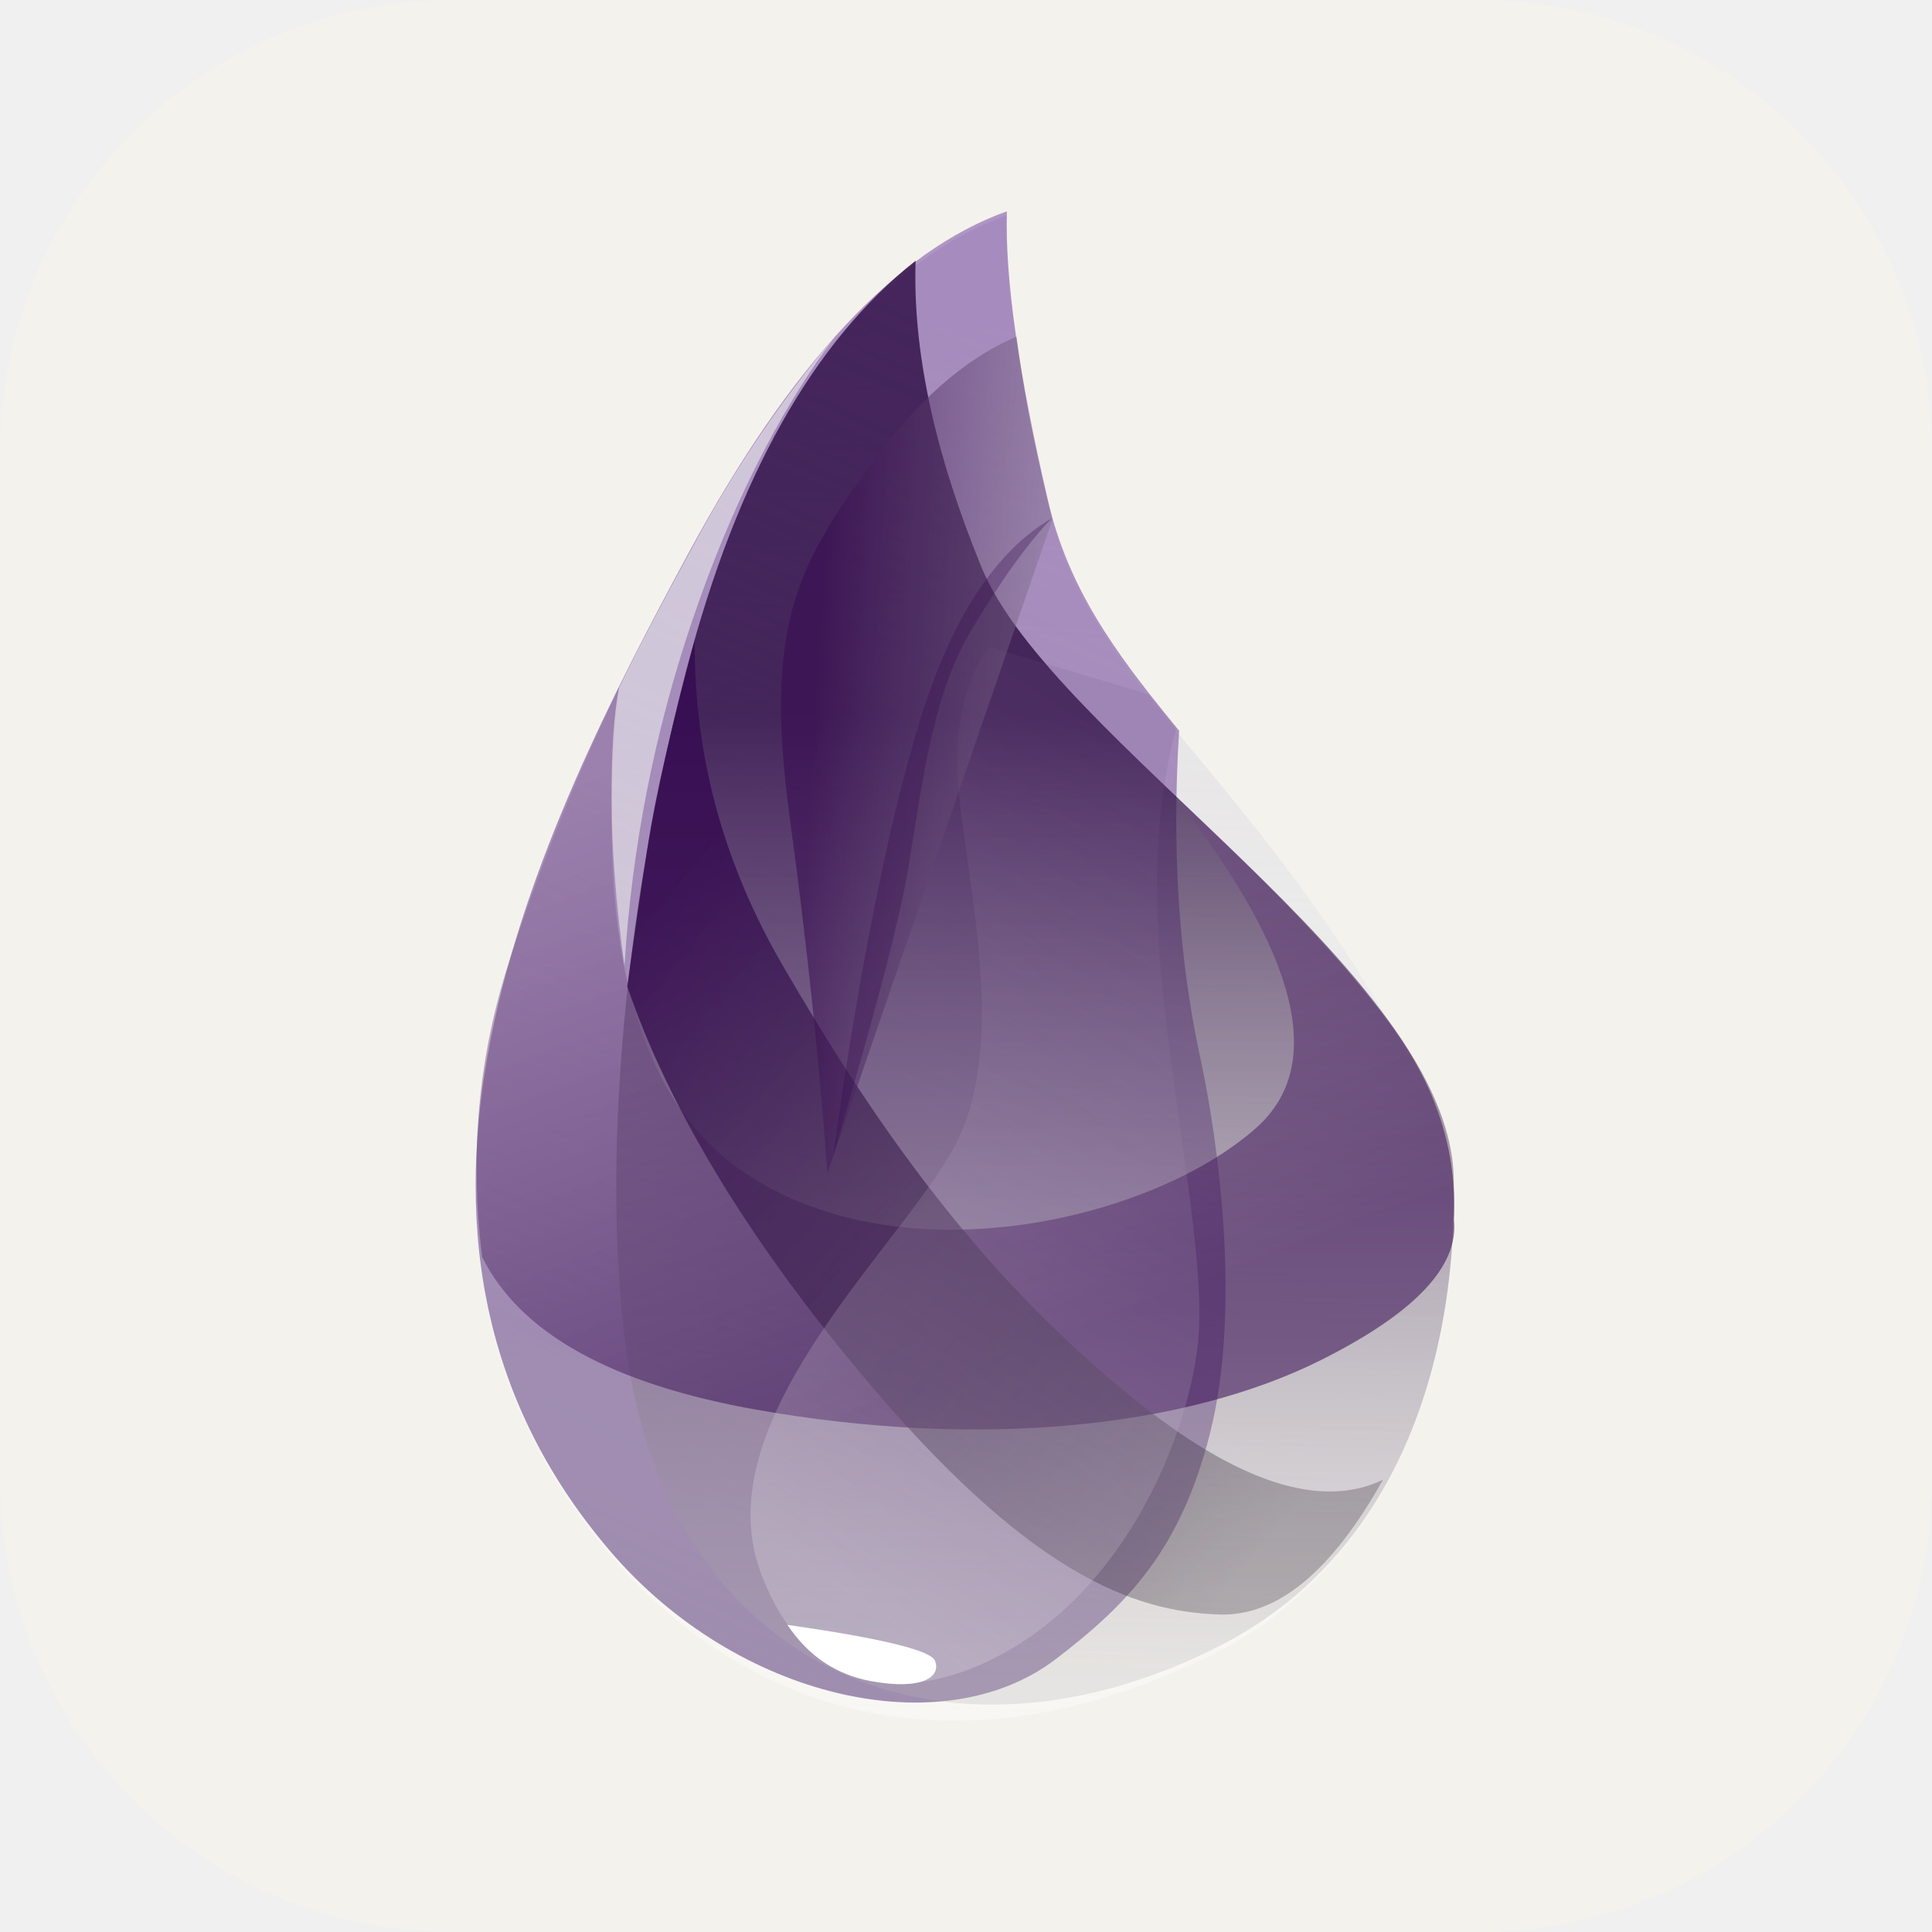
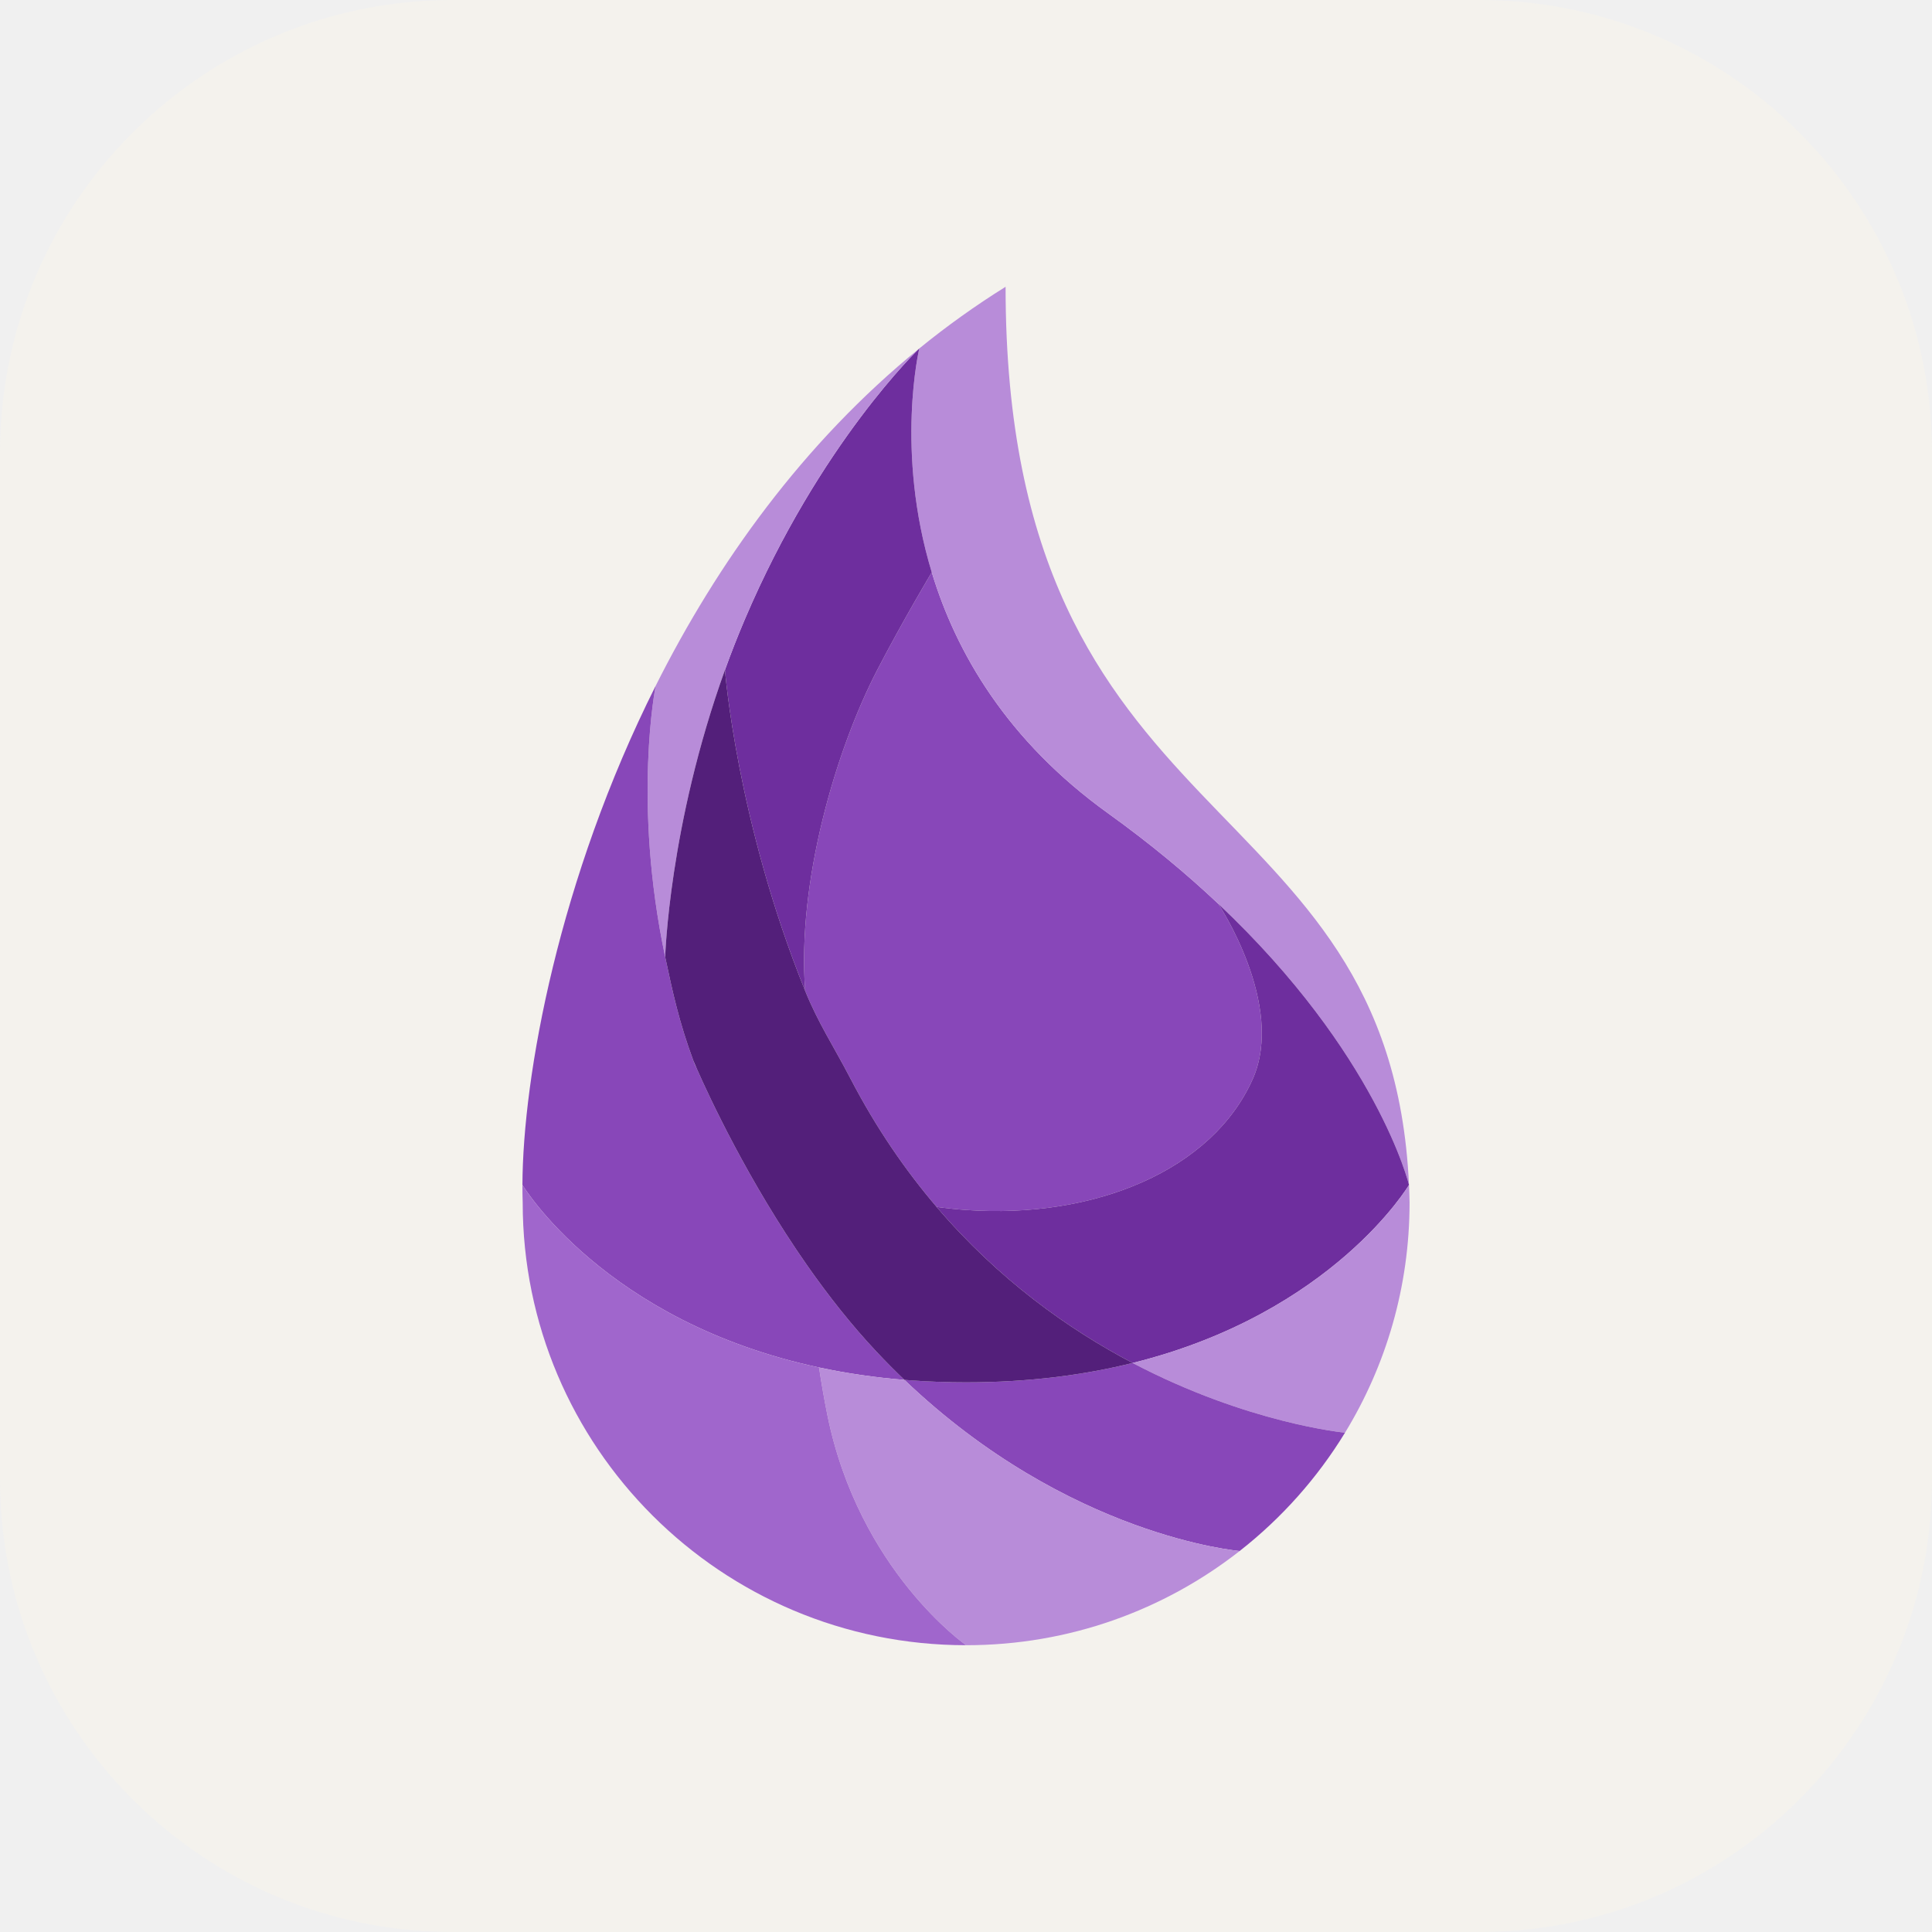
<svg xmlns="http://www.w3.org/2000/svg" width="256" height="256" viewBox="0 0 256 256" fill="none">
  <rect width="256" height="256" rx="60" fill="#F4F2ED" />
-   <path fill-rule="evenodd" clip-rule="evenodd" d="M133.418 28.503C118.887 33.654 104.861 48.687 91.338 73.602C71.054 110.974 44.856 164.081 80.931 206.129C97.62 225.581 125.176 237.062 161.34 218.879C190.391 204.272 198.471 162.353 188.041 142.654C166.526 102.02 144.698 91.998 138.853 66.798C134.956 49.998 133.145 37.233 133.418 28.503V28.503Z" fill="url(#paint0_linear_306_58)" />
-   <path fill-rule="evenodd" clip-rule="evenodd" d="M133.418 28C118.813 33.203 104.787 48.236 91.338 73.098C71.164 110.391 44.855 163.578 80.93 205.625C97.62 225.078 124.821 231.364 139.915 219.827C149.755 212.306 156.447 205.137 160.303 190.031C164.596 173.211 161.302 150.567 159.045 140.164C156.189 127.001 155.254 112.553 156.24 96.821C155.893 96.398 155.633 96.081 155.461 95.871C147.603 86.254 141.54 77.878 138.853 66.294C134.956 49.495 133.144 36.73 133.418 28V28Z" fill="url(#paint1_linear_306_58)" />
-   <path fill-rule="evenodd" clip-rule="evenodd" d="M121.325 34.543C107.723 45.294 97.609 63.326 90.984 88.64C81.046 126.611 79.97 161.626 83.475 181.993C90.269 221.475 125.493 236.462 161.623 218.085C183.857 206.775 193.118 182.499 192.628 156.148C192.12 128.864 139.395 97.941 130.057 75.171C123.832 59.99 120.921 46.448 121.325 34.543V34.543Z" fill="url(#paint2_linear_306_58)" />
-   <path fill-rule="evenodd" clip-rule="evenodd" d="M155.811 105.732C172.124 126.654 175.68 141.218 166.479 149.424C152.677 161.734 118.925 169.765 97.927 154.875C83.929 144.948 78.632 123.652 82.038 90.988C76.259 103.056 71.374 115.281 67.38 127.663C63.387 140.045 62.221 153.002 63.882 166.535C68.886 176.659 81.054 183.42 100.384 186.82C129.378 191.918 156.821 189.399 175.236 180.116C187.512 173.928 193.319 167.767 192.655 161.635C193.099 152.579 190.306 143.959 184.278 135.773C178.25 127.588 168.761 117.574 155.811 105.732V105.732Z" fill="url(#paint3_linear_306_58)" />
-   <path fill-rule="evenodd" clip-rule="evenodd" d="M92.06 84.84C91.924 99.95 95.809 114.314 103.715 127.931C115.575 148.358 129.419 168.541 150.135 185.272C163.946 196.425 174.981 200.029 183.241 196.082C176.457 208.224 169.243 214.174 161.6 213.931C150.135 213.567 136.156 208.557 113.758 181.64C98.825 163.696 88.61 146.722 83.112 130.718C83.984 124.369 84.908 118.045 85.885 111.747C86.863 105.448 88.921 96.479 92.06 84.84V84.84Z" fill="url(#paint4_linear_306_58)" />
-   <path fill-rule="evenodd" clip-rule="evenodd" d="M127.098 105.576C128.365 117.885 133.155 137.575 127.098 150.684C121.041 163.794 93.064 187.476 100.787 208.339C108.51 229.201 127.33 224.517 139.135 214.903C150.94 205.288 157.259 189.655 158.66 178.661C160.061 167.666 155.309 146.512 153.763 128.111C152.733 115.844 153.432 105.326 155.861 96.558L152.243 92.005L130.951 85.701C127.537 90.745 126.253 97.37 127.098 105.576V105.576Z" fill="url(#paint5_linear_306_58)" />
-   <path fill-rule="evenodd" clip-rule="evenodd" d="M134.698 44.609C127.807 47.521 121.278 53.291 115.111 61.919C105.86 74.861 101.148 82.619 104.636 108.273C106.961 125.376 108.625 141.11 109.628 155.475L139.45 68.829C138.354 64.413 137.442 60.426 136.715 56.866C135.987 53.307 135.315 49.221 134.698 44.609V44.609Z" fill="url(#paint6_linear_306_58)" />
-   <path fill-rule="evenodd" clip-rule="evenodd" d="M139.393 68.655C131.823 73.074 125.957 82.127 121.795 95.814C117.633 109.501 113.826 128.635 110.373 153.216C114.978 137.582 118.033 126.258 119.538 119.244C121.795 108.724 122.566 93.847 128.559 83.747C132.554 77.013 136.165 71.983 139.393 68.655V68.655Z" fill="#330A4C" fill-opacity="0.316" />
-   <path fill-rule="evenodd" clip-rule="evenodd" d="M104.34 215.306C116.798 217.086 123.313 218.668 123.883 220.053C124.739 222.131 122.306 224.031 115.391 222.754C110.781 221.903 107.097 219.42 104.34 215.306Z" fill="white" />
-   <path fill-rule="evenodd" clip-rule="evenodd" d="M110.599 44.609C103.747 52.796 97.809 61.474 92.786 70.645C87.763 79.817 84.174 86.659 82.019 91.171C81.35 94.537 81.024 99.504 81.04 106.071C81.056 112.638 81.624 119.94 82.744 127.976C83.725 112.239 86.727 96.963 91.751 82.149C96.775 67.335 103.057 54.822 110.599 44.609V44.609Z" fill="#EDEDED" fill-opacity="0.603" />
-   <defs>
-     <linearGradient id="paint0_linear_306_58" x1="130.619" y1="43.244" x2="123.681" y2="227.849" gradientUnits="userSpaceOnUse">
-       <stop stop-color="#D9D8DC" />
-       <stop offset="1" stop-color="white" stop-opacity="0.385" />
-     </linearGradient>
-     <linearGradient id="paint1_linear_306_58" x1="133.755" y1="43.198" x2="61.246" y2="202.116" gradientUnits="userSpaceOnUse">
-       <stop stop-color="#8D67AF" stop-opacity="0.672" />
-       <stop offset="1" stop-color="#9F8DAF" />
-     </linearGradient>
-     <linearGradient id="paint2_linear_306_58" x1="141.849" y1="94.687" x2="141.849" y2="222.482" gradientUnits="userSpaceOnUse">
-       <stop stop-color="#26053D" stop-opacity="0.762" />
-       <stop offset="1" stop-color="#B7B4B4" stop-opacity="0.278" />
-     </linearGradient>
-     <linearGradient id="paint3_linear_306_58" x1="76.278" y1="103.33" x2="108.812" y2="189.51" gradientUnits="userSpaceOnUse">
-       <stop stop-color="#91739F" stop-opacity="0.46" />
-       <stop offset="1" stop-color="#32054F" stop-opacity="0.54" />
-     </linearGradient>
-     <linearGradient id="paint4_linear_306_58" x1="163.238" y1="209.304" x2="73.773" y2="135.173" gradientUnits="userSpaceOnUse">
-       <stop stop-color="#463D49" stop-opacity="0.331" />
-       <stop offset="1" stop-color="#340A50" stop-opacity="0.821" />
-     </linearGradient>
-     <linearGradient id="paint5_linear_306_58" x1="144.85" y1="95.891" x2="81.751" y2="191.882" gradientUnits="userSpaceOnUse">
-       <stop stop-color="#715383" stop-opacity="0.145" />
-       <stop offset="1" stop-color="#F4F4F4" stop-opacity="0.234" />
-     </linearGradient>
-     <linearGradient id="paint6_linear_306_58" x1="150.884" y1="125.17" x2="106.199" y2="122.442" gradientUnits="userSpaceOnUse">
-       <stop stop-color="#A5A1A8" stop-opacity="0.356" />
-       <stop offset="1" stop-color="#370C50" stop-opacity="0.582" />
-     </linearGradient>
-   </defs>
+   <path fill="#8847B9" d="M 161.431,119.757 C 157.260,115.824 152.429,111.791 146.836,107.772 C 133.391,98.109 126.674,86.422 123.464,75.836 C 123.464,75.836 119.673,82.156 116.244,88.768 C 110.720,99.421 105.591,116.979 106.693,131.306 C 108.423,135.580 110.402,138.521 112.722,142.975 C 116.108,149.476 119.975,155.083 124.100,159.918 Q 126.069,160.190 128.018,160.328 C 145.080,161.530 160.634,155.053 165.995,142.975 C 170.357,133.147 161.431,119.757 161.431,119.757" />
+   <path fill="#B88CD9" d="M 186.699,157.011 C 184.213,103.077 133.245,112.119 133.245,38.000 A 111.673,111.673 0.0 0,0 121.811,46.172 C 121.811,46.172 118.578,59.730 123.464,75.836 C 126.675,86.422 133.391,98.109 146.836,107.772 C 152.429,111.791 157.260,115.824 161.431,119.757 C 182.542,139.666 186.699,157.011 186.699,157.011" />
+   <path fill="#6E2E9E" d="M 121.811,46.172 C 121.811,46.172 108.640,58.698 98.689,82.074 A 127.836,127.836 0.0 0,0 96.062,88.768 C 96.062,88.768 97.602,108.836 106.693,131.306 C 105.591,116.979 110.720,99.421 116.244,88.768 C 119.673,82.156 123.463,75.836 123.463,75.836 C 118.579,59.730 121.810,46.172 121.810,46.172" />
+   <path fill="#B88CD9" d="M 121.811,46.172 C 106.368,58.739 95.007,74.686 86.880,90.874 C 86.880,90.874 83.781,106.251 88.142,126.812 C 88.142,126.812 88.629,109.374 96.062,88.768 A 127.836,127.836 0.0 0,1 98.689,82.074 C 108.640,58.698 121.811,46.172 121.811,46.172" />
+   <path fill="#8847B9" d="M 86.880,90.874 C 74.052,116.424 69.280,142.580 69.225,157.011 C 69.225,157.011 80.049,175.111 108.529,181.198 A 88.163,88.163 0.0 0,0 119.843,182.841 A 96.979,96.979 0.0 0,1 116.147,179.114 C 112.811,175.564 109.750,171.665 107.009,167.752 C 99.133,156.510 93.891,145.154 92.349,141.649 C 92.009,140.954 91.877,140.551 91.877,140.551 C 89.989,135.459 89.133,131.487 88.142,126.812 C 83.781,106.251 86.880,90.874 86.880,90.874" />
+   <path fill="#6E2E9E" d="M 150.081,180.601 C 176.605,174.011 186.699,157.011 186.699,157.011 C 186.699,157.011 182.542,139.666 161.431,119.757 C 161.431,119.757 170.357,133.147 165.995,142.975 C 160.634,155.053 145.080,161.530 128.017,160.328 A 58.775,58.775 0.0 0,1 124.100,159.918 C 132.330,169.565 141.584,176.137 150.081,180.601" />
+   <path fill="#B88CD9" d="M 186.775,159.348 A 88.163,88.163 0.0 0,0 186.699,157.011 C 186.699,157.011 176.605,174.011 150.081,180.601 C 165.378,188.635 178.222,189.838 178.222,189.838 C 183.649,180.953 186.775,170.515 186.775,159.348" />
+   <path fill="#8847B9" d="M 150.081,180.601 C 143.706,182.185 136.380,183.167 128.018,183.167 A 101.387,101.387 0.0 0,1 119.843,182.841 C 141.651,203.666 164.265,205.513 164.265,205.513 A 58.995,58.995 0.0 0,0 178.222,189.838 C 178.222,189.838 165.378,188.635 150.081,180.601" />
+   <path fill="#B88CD9" d="M 119.843,182.841 A 88.163,88.163 0.0 0,1 108.529,181.198 C 108.868,183.453 109.237,185.567 109.632,187.510 C 113.829,208.147 128.018,217.999 128.018,217.999 C 141.694,217.999 154.280,213.335 164.265,205.513 C 164.265,205.513 141.651,203.666 119.843,182.841" />
+   <path fill="#A066CC" d="M 69.260,159.348 C 69.260,191.740 95.566,217.999 128.018,217.999 C 128.018,217.999 113.829,208.147 109.632,187.510 A 125.632,125.632 0.0 0,1 108.529,181.198 C 80.049,175.111 69.225,157.011 69.225,157.011 A 58.775,58.775 0.0 0,0 69.260,159.348" />
+   <path fill="#531F7A" d="M 128.018,183.167 C 136.380,183.167 143.706,182.185 150.081,180.601 C 141.584,176.137 132.330,169.565 124.100,159.918 C 119.975,155.083 116.108,149.476 112.722,142.975 C 110.402,138.521 108.423,135.580 106.693,131.306 C 97.602,108.836 96.062,88.768 96.062,88.768 C 88.629,109.374 88.142,126.812 88.142,126.812 C 89.133,131.487 89.989,135.459 91.877,140.551 C 91.877,140.551 92.037,140.939 92.349,141.649 C 93.891,145.154 99.133,156.510 107.009,167.752 C 109.750,171.665 112.811,175.564 116.147,179.114 A 96.979,96.979 0.0 0,0 119.843,182.841 Q 120.417,182.888 120.999,182.928 C 123.253,183.085 125.591,183.167 128.018,183.167" />
</svg>
